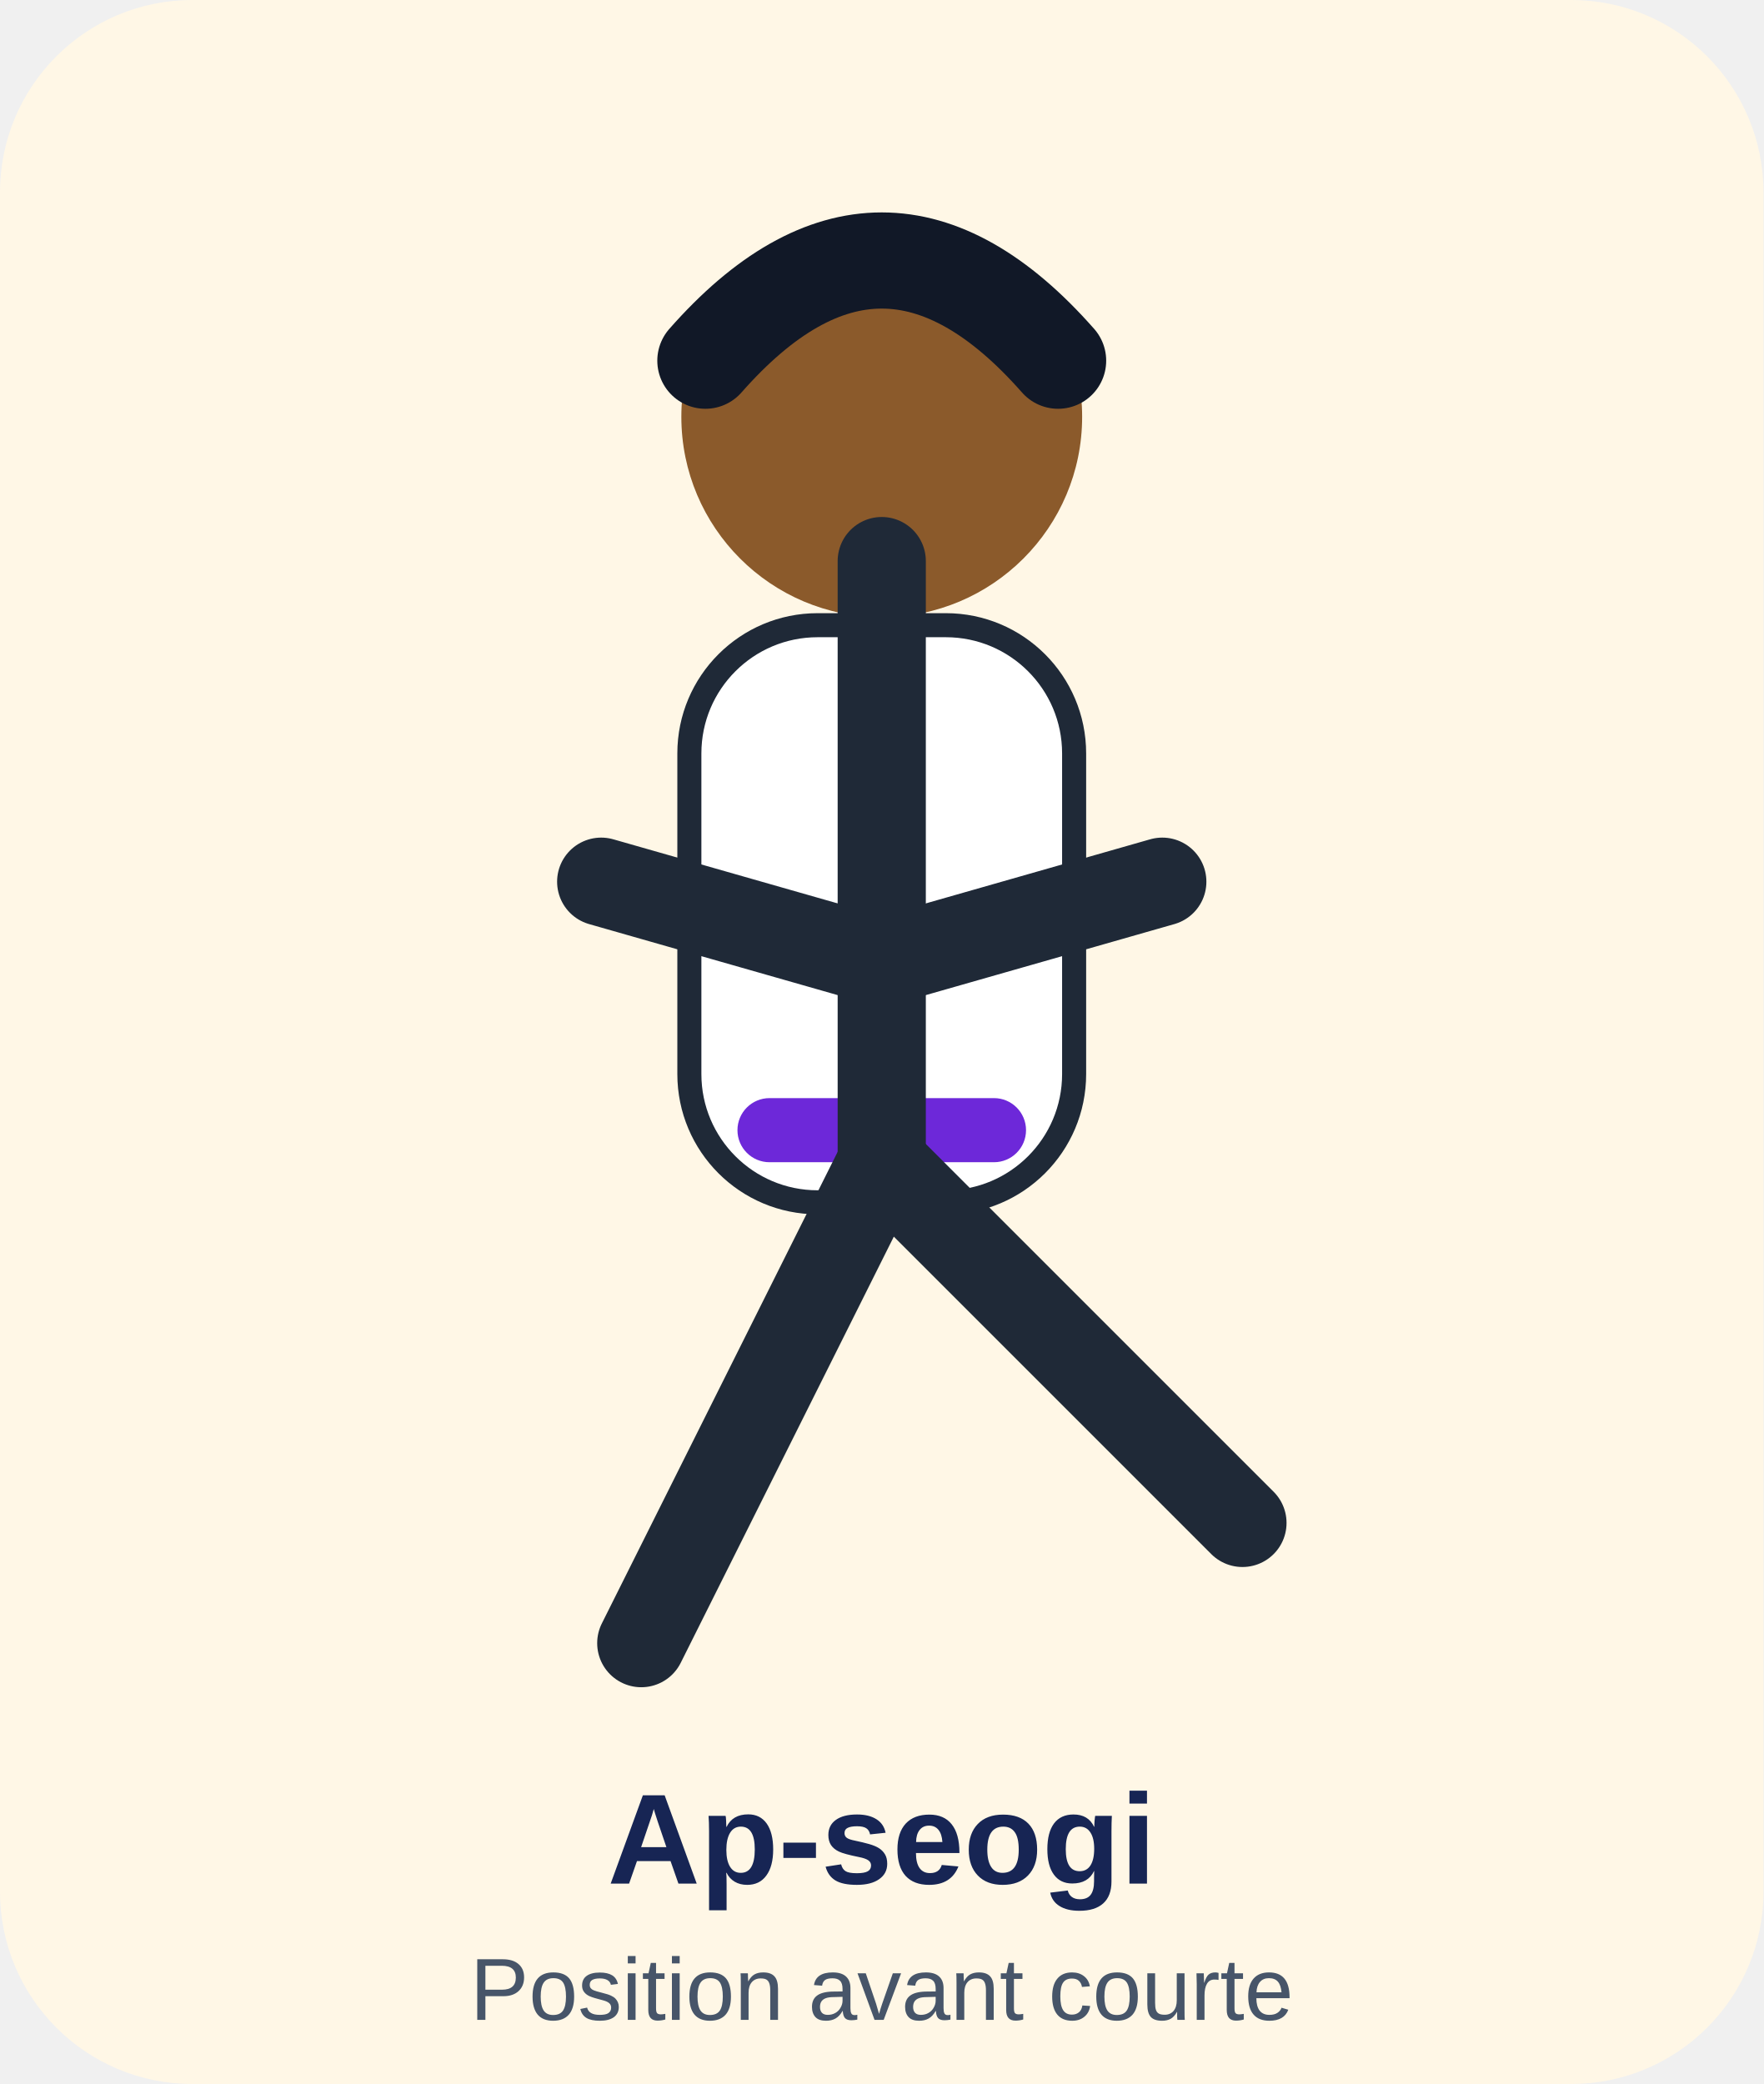
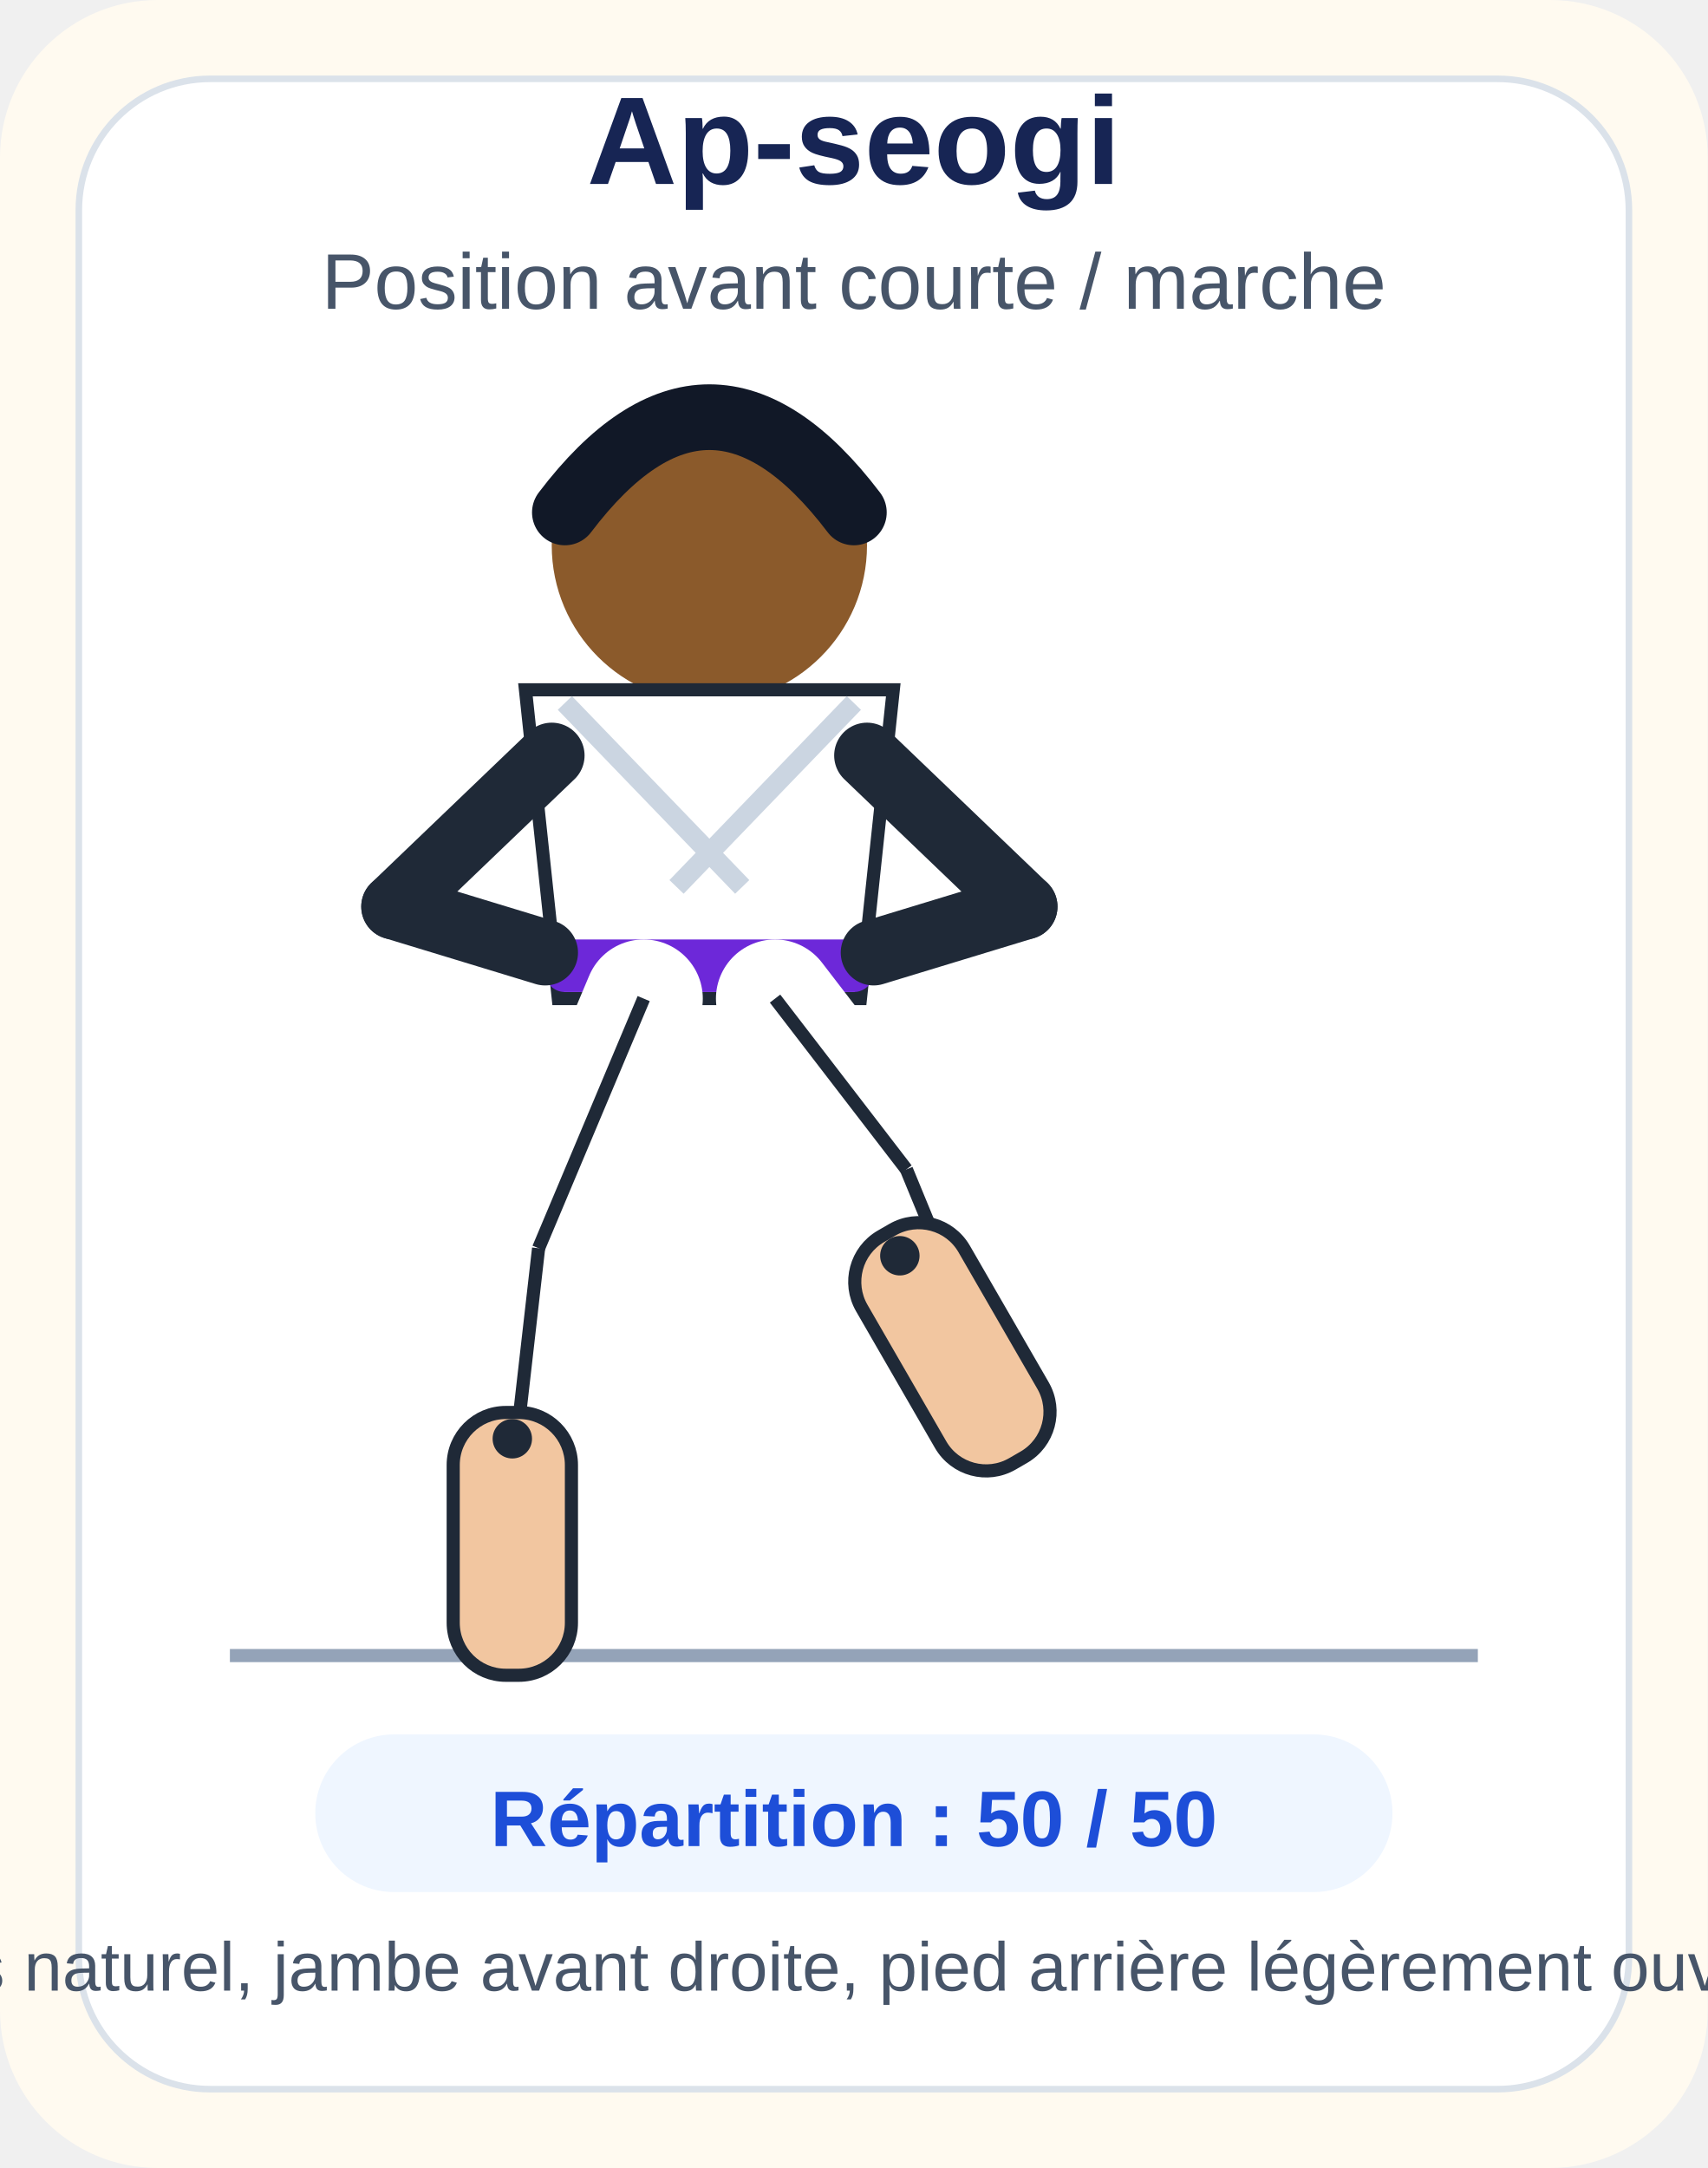
- <svg xmlns="http://www.w3.org/2000/svg" width="220" height="260" viewBox="0 0 220 260">
-   <rect width="220" height="260" rx="24" fill="#fff7e6" />
-   <circle cx="110" cy="52" r="25" fill="#8b5a2b" />
-   <path d="M88 45 Q110 20 132 45" stroke="#111827" stroke-width="12" fill="none" stroke-linecap="round" />
-   <rect x="86" y="78" width="48" height="72" rx="16" fill="#ffffff" stroke="#1f2937" stroke-width="3" />
-   <path d="M110 80 L110 148" stroke="#1f2937" stroke-width="4" />
-   <rect x="92" y="137" width="36" height="8" rx="4" fill="#6d28d9" />
-   <line x1="110" y1="70" x2="110" y2="145" stroke="#1f2937" stroke-width="11" stroke-linecap="round" />
-   <line x1="75" y1="110" x2="110" y2="120" stroke="#1f2937" stroke-width="11" stroke-linecap="round" />
-   <line x1="145" y1="110" x2="110" y2="120" stroke="#1f2937" stroke-width="11" stroke-linecap="round" />
-   <line x1="110" y1="145" x2="80" y2="205" stroke="#1f2937" stroke-width="11" stroke-linecap="round" />
-   <line x1="110" y1="145" x2="155" y2="190" stroke="#1f2937" stroke-width="11" stroke-linecap="round" />
-   <text x="110" y="235" font-family="Arial, sans-serif" font-size="16" font-weight="700" text-anchor="middle" fill="#172554">Ap-seogi</text>
-   <text x="110" y="252" font-family="Arial, sans-serif" font-size="11" text-anchor="middle" fill="#475569">Position avant courte</text>
+ <svg xmlns="http://www.w3.org/2000/svg" width="260" height="330" viewBox="0 0 260 330">
+   <rect width="260" height="330" rx="24" fill="#fffaf0" />
+   <rect x="12" y="12" width="236" height="306" rx="20" fill="#ffffff" stroke="#dbe2ea" />
+   <line x1="35" y1="252" x2="225" y2="252" stroke="#94a3b8" stroke-width="2" />
+   <text x="130" y="28" font-family="Arial,sans-serif" font-size="19" font-weight="700" text-anchor="middle" fill="#172554">Ap-seogi</text>
+   <text x="130" y="47" font-family="Arial,sans-serif" font-size="12" text-anchor="middle" fill="#475569">Position avant courte / marche</text>
+   <circle cx="108" cy="83" r="24" fill="#8b5a2b" />
+   <path d="M86 78 Q108 49 130 78" stroke="#111827" stroke-width="10" fill="none" stroke-linecap="round" />
+   <path d="M80 105 L136 105 L131 152 L85 152 Z" fill="#ffffff" stroke="#1f2937" stroke-width="2" />
+   <path d="M86 107 L113 135 M130 107 L103 135" stroke="#cbd5e1" stroke-width="3" />
+   <rect x="83" y="143" width="50" height="8" rx="3" fill="#6d28d9" />
+   <line x1="84" y1="115" x2="60" y2="138" stroke="#1f2937" stroke-width="10" stroke-linecap="round" />
+   <line x1="60" y1="138" x2="83" y2="145" stroke="#1f2937" stroke-width="10" stroke-linecap="round" />
+   <line x1="132" y1="115" x2="156" y2="138" stroke="#1f2937" stroke-width="10" stroke-linecap="round" />
+   <line x1="156" y1="138" x2="133" y2="145" stroke="#1f2937" stroke-width="10" stroke-linecap="round" />
+   <line x1="98" y1="152" x2="82" y2="190" stroke="#ffffff" stroke-width="18" stroke-linecap="round" />
+   <line x1="82" y1="190" x2="78" y2="225" stroke="#ffffff" stroke-width="18" stroke-linecap="round" />
+   <line x1="118" y1="152" x2="138" y2="178" stroke="#ffffff" stroke-width="18" stroke-linecap="round" />
+   <line x1="138" y1="178" x2="145" y2="195" stroke="#ffffff" stroke-width="18" stroke-linecap="round" />
+   <line x1="98" y1="152" x2="82" y2="190" stroke="#1f2937" stroke-width="2" />
+   <line x1="82" y1="190" x2="78" y2="225" stroke="#1f2937" stroke-width="2" />
+   <line x1="118" y1="152" x2="138" y2="178" stroke="#1f2937" stroke-width="2" />
+   <line x1="138" y1="178" x2="145" y2="195" stroke="#1f2937" stroke-width="2" />
+   <g transform="translate(78,235) rotate(0)">
+     <rect x="-9" y="-20" width="18" height="40" rx="8" fill="#f2c6a0" stroke="#1f2937" stroke-width="2" />
+     <circle cx="0" cy="-16" r="3" fill="#1f2937" />
+   </g>
+   <g transform="translate(145,205) rotate(-30)">
+     <rect x="-9" y="-20" width="18" height="40" rx="8" fill="#f2c6a0" stroke="#1f2937" stroke-width="2" />
+     <circle cx="0" cy="-16" r="3" fill="#1f2937" />
+   </g>
+   <rect x="48" y="264" width="164" height="24" rx="12" fill="#eff6ff" />
+   <text x="130" y="281" font-family="Arial,sans-serif" font-size="12" font-weight="700" text-anchor="middle" fill="#1d4ed8">Répartition : 50 / 50</text>
+   <text x="130" y="303" font-family="Arial,sans-serif" font-size="10.5" text-anchor="middle" fill="#475569">Pas naturel, jambe avant droite, pied arrière légèrement ouvert.</text>
</svg>
